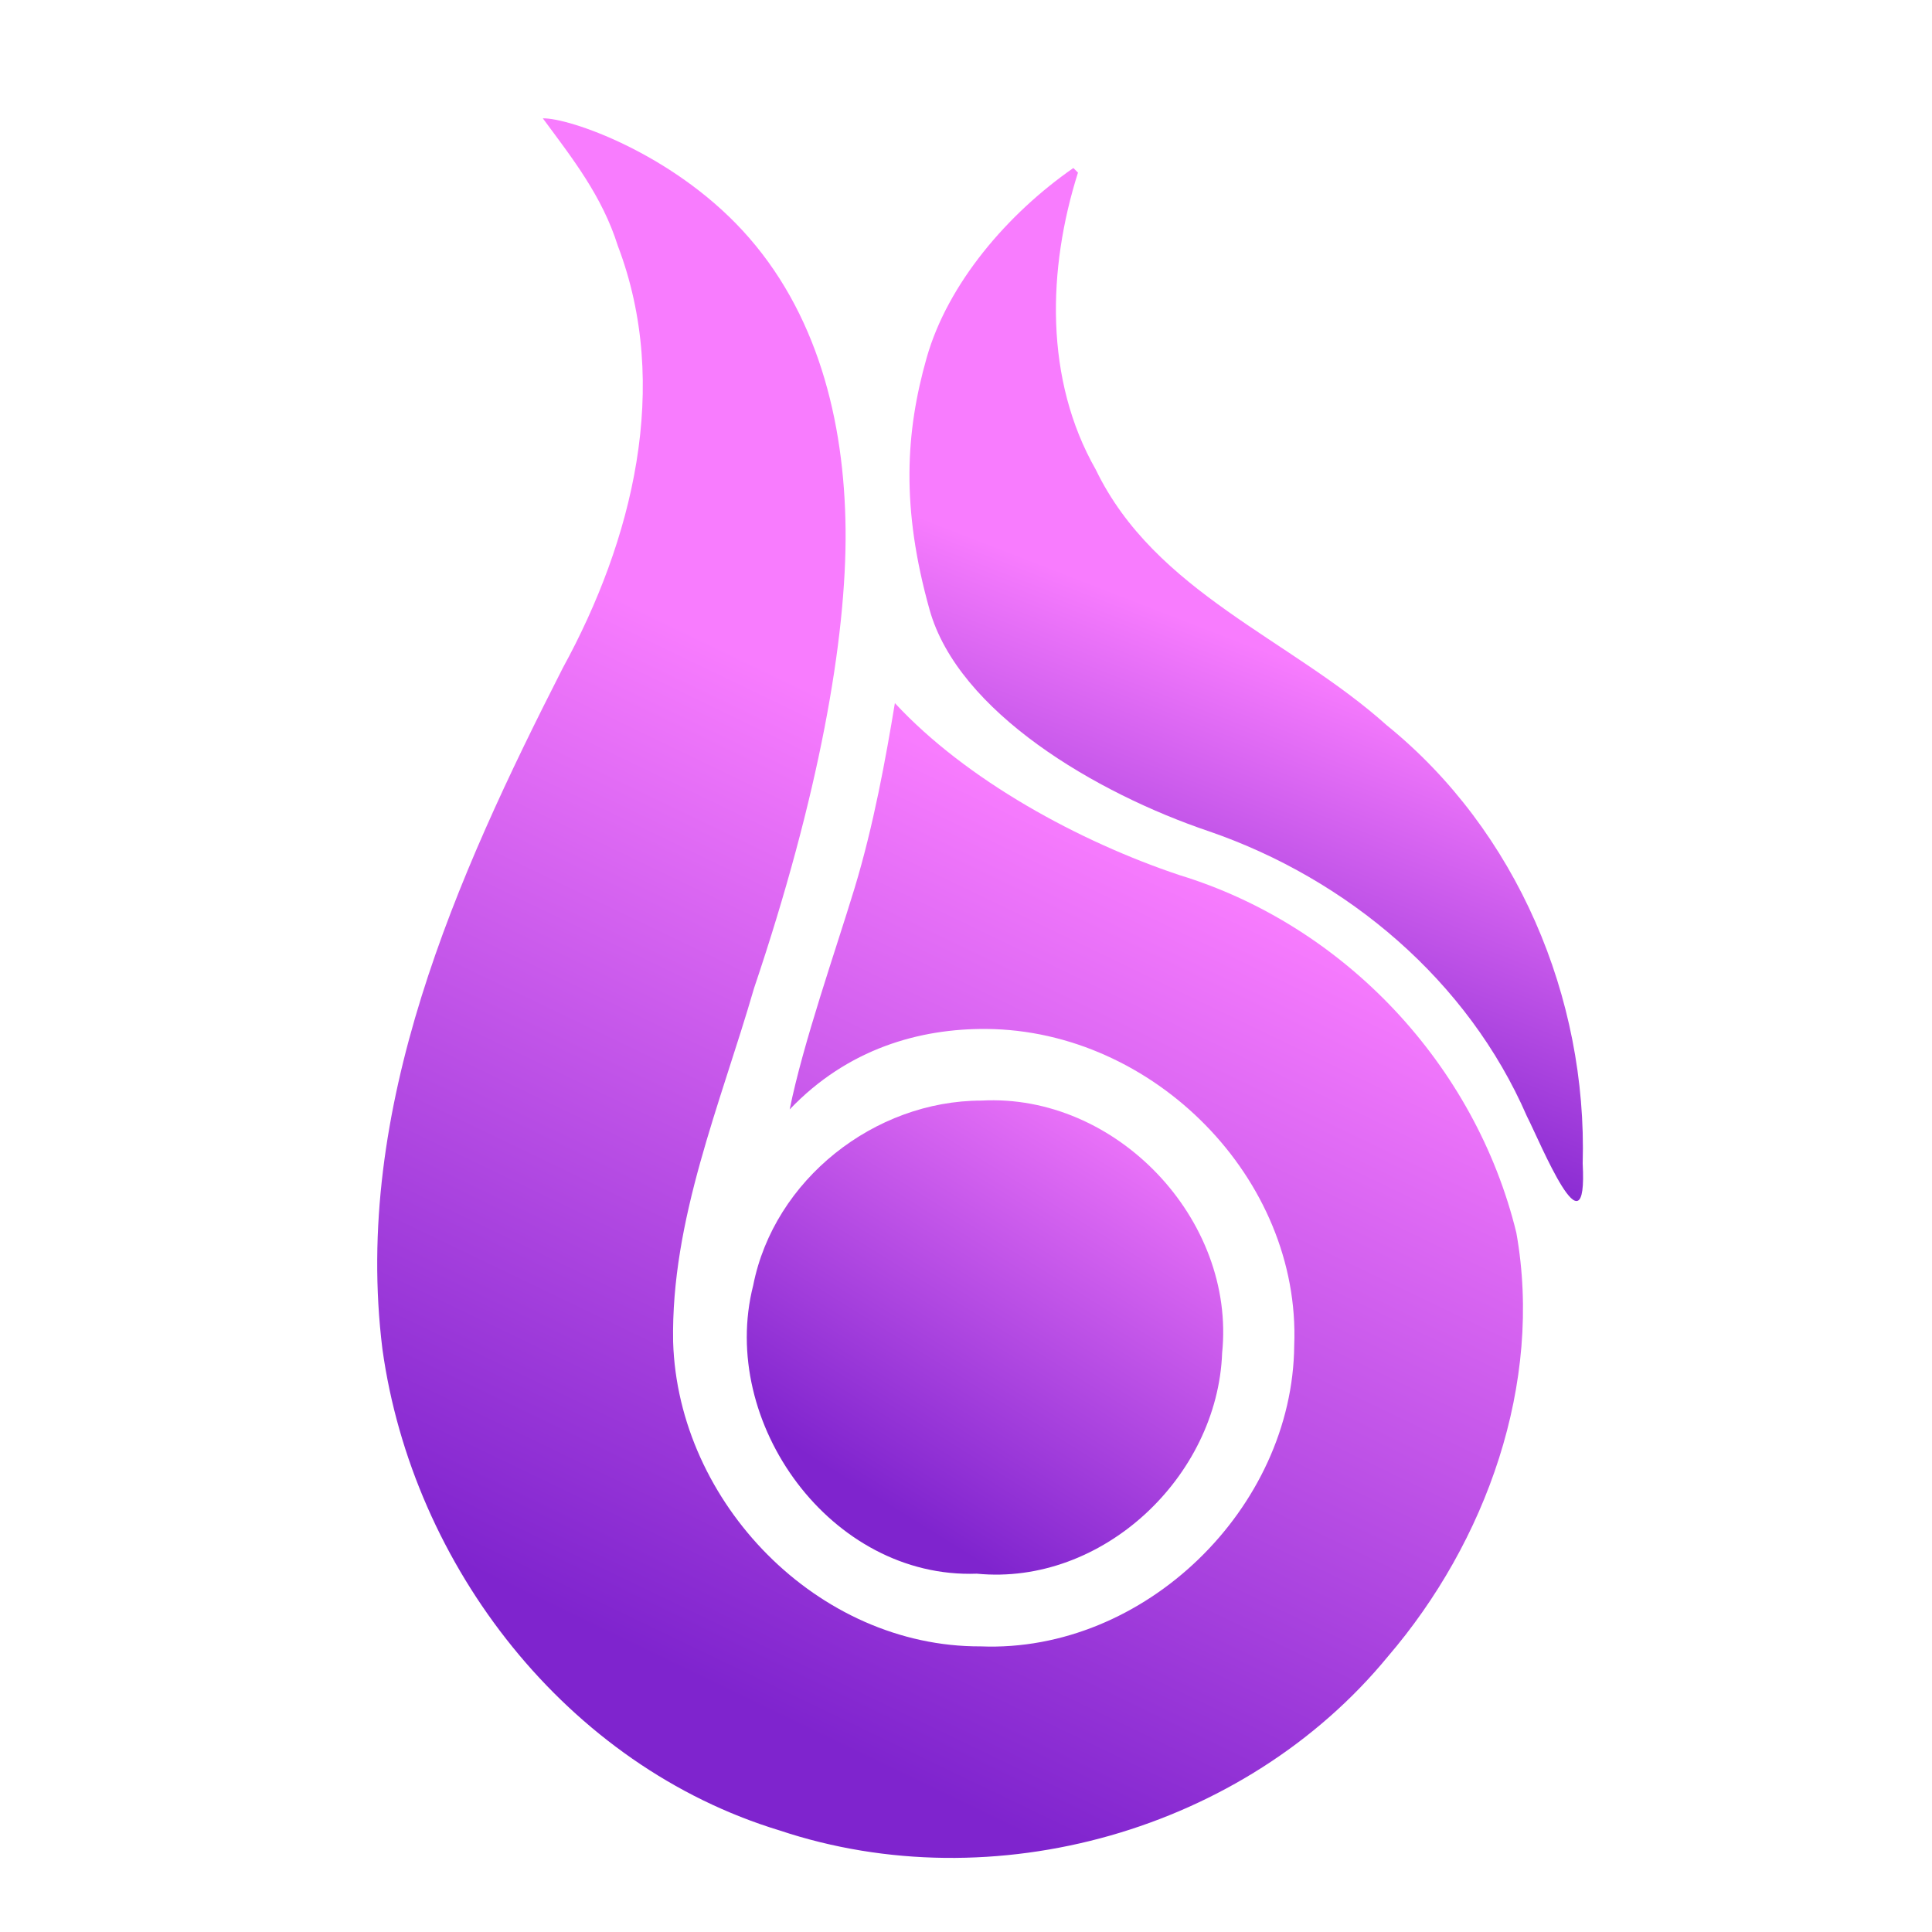
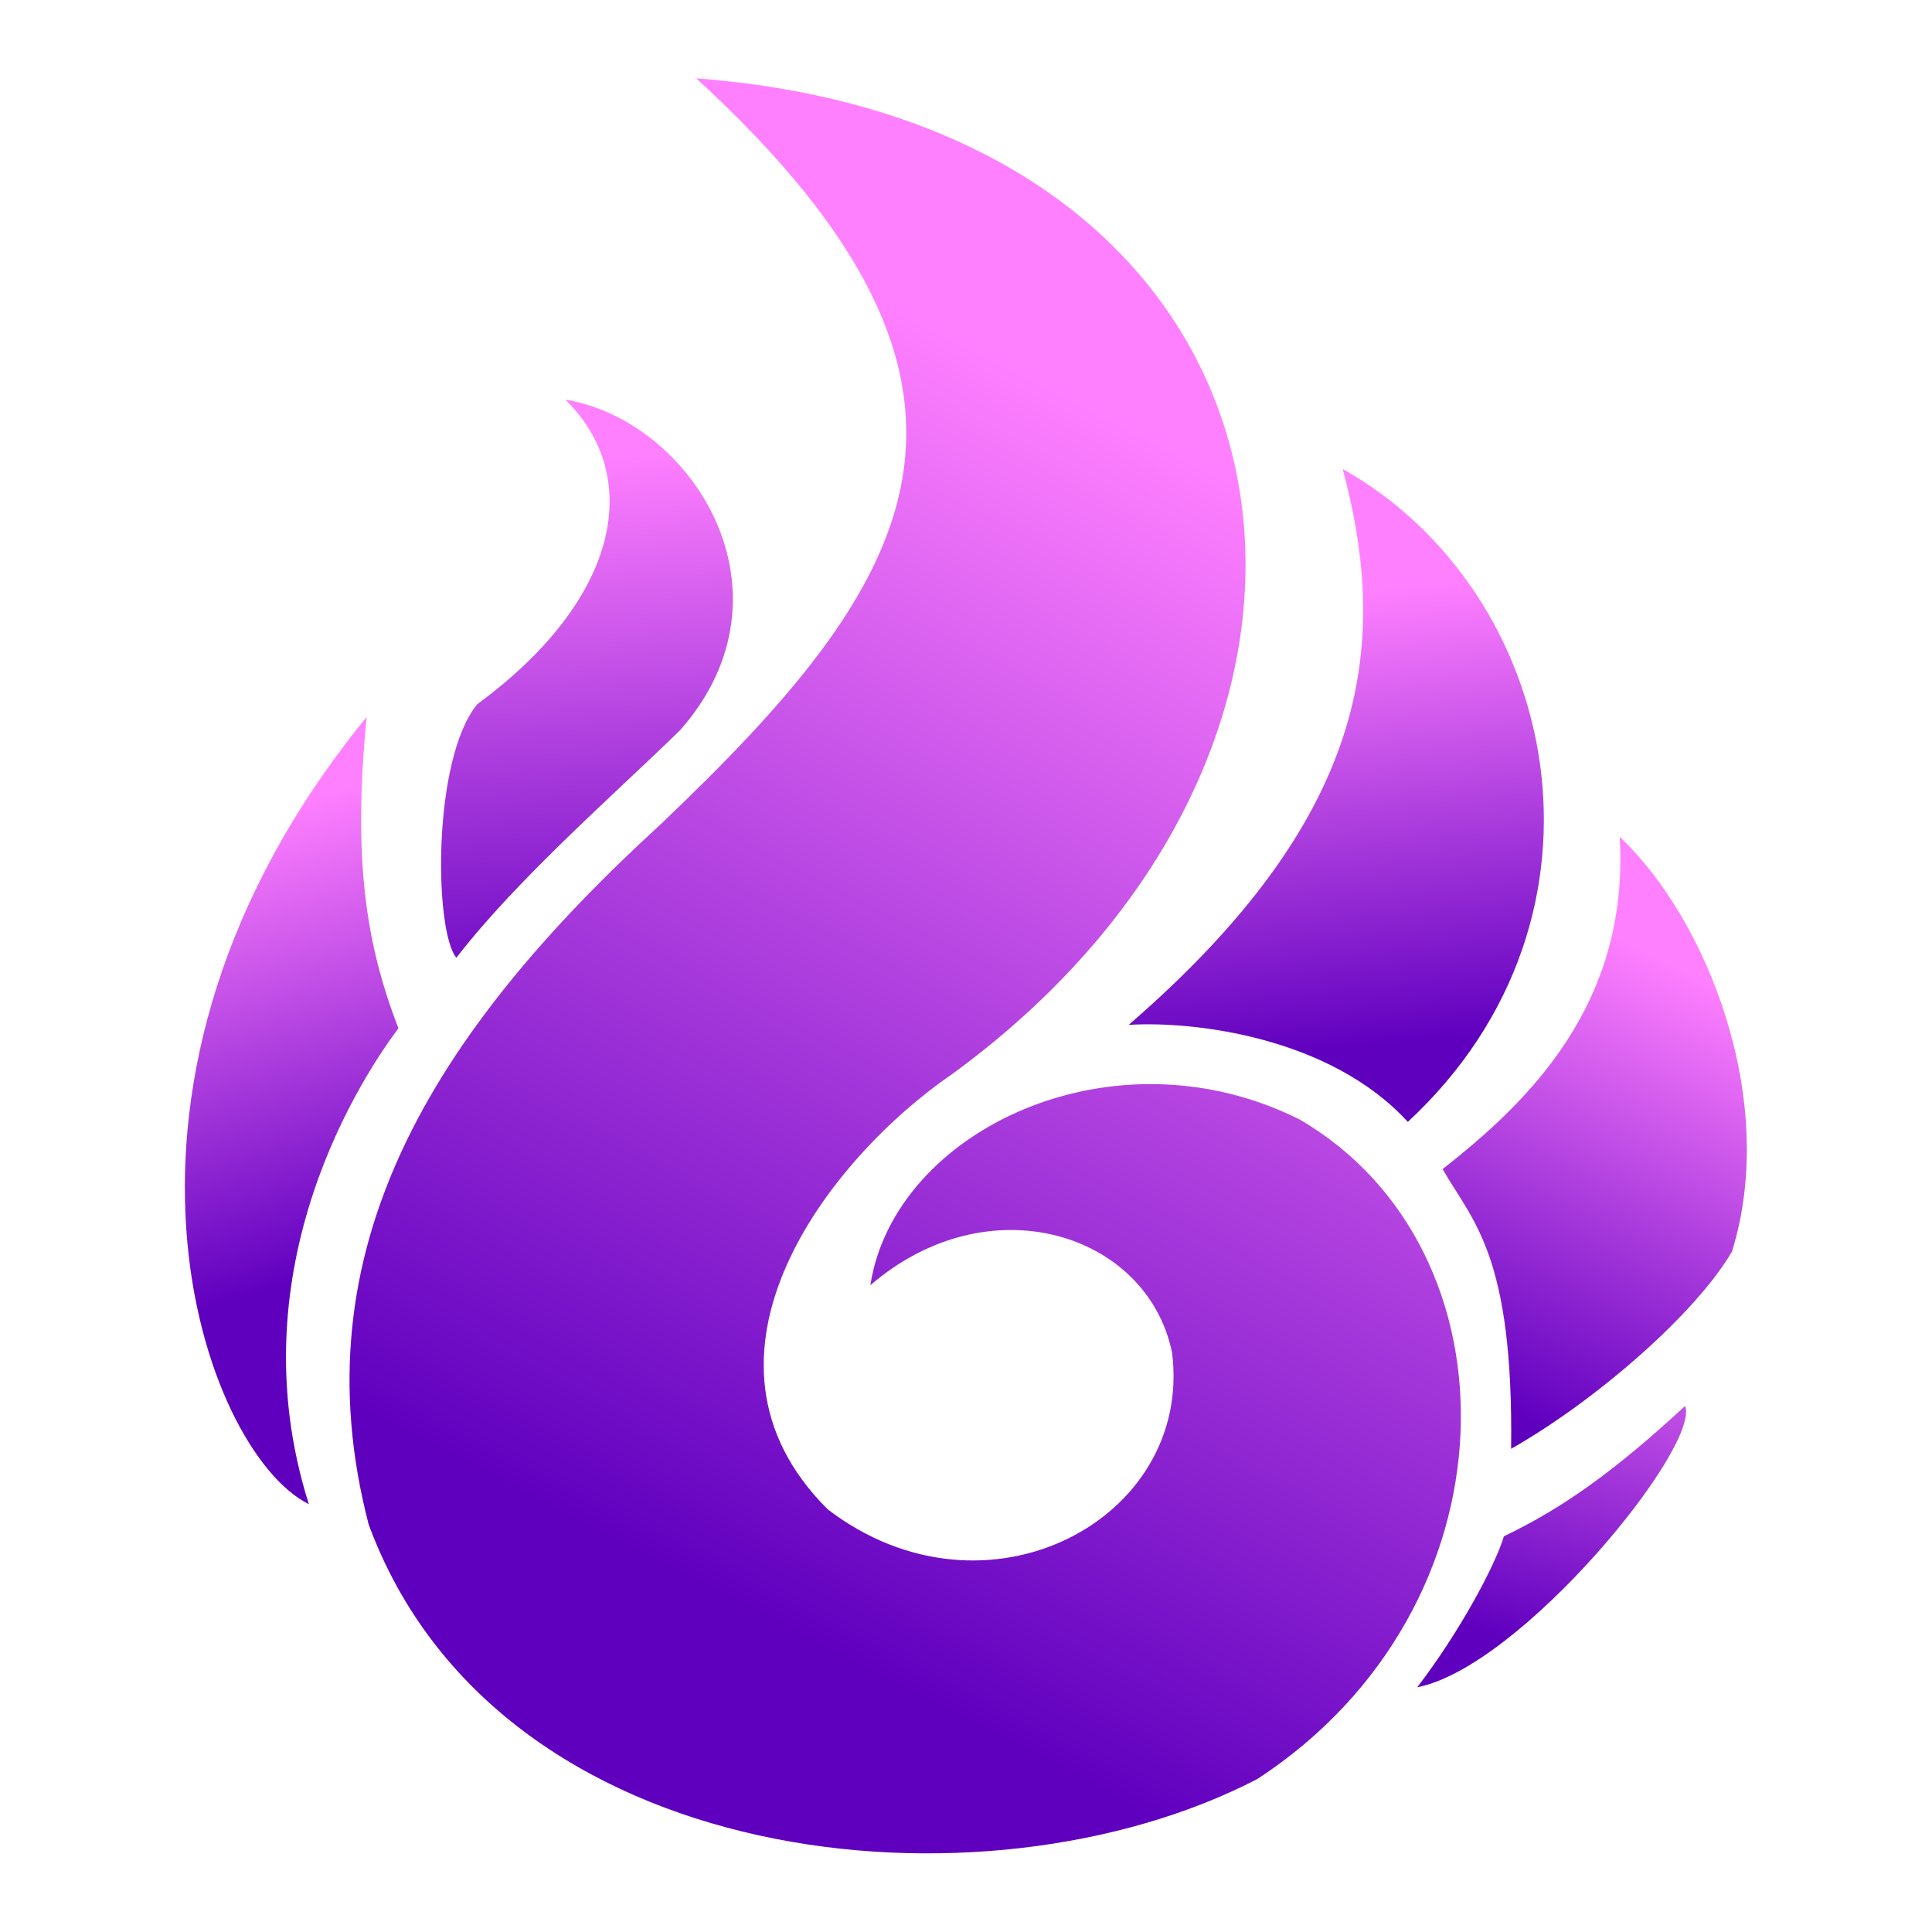
<svg xmlns="http://www.w3.org/2000/svg" xmlns:xlink="http://www.w3.org/1999/xlink" width="1024" height="1024">
  <defs>
-     <linearGradient xlink:href="#a" id="d" x1="269.585" x2="488.27" y1="847.204" y2="393.079" gradientTransform="translate(-17.83 -14.01)scale(1.03628)" gradientUnits="userSpaceOnUse" />
+     <linearGradient xlink:href="#a" id="b" x1="345.488" x2="326.393" y1="537.545" y2="278.277" gradientTransform="translate(25.645)" gradientUnits="userSpaceOnUse" />
    <linearGradient id="a">
-       <stop offset=".045" stop-color="#7f24ce" />
-       <stop offset="1" stop-color="#f87cfe" />
+       <stop offset="0" stop-color="#6000bf" />
+       <stop offset="1" stop-color="#ff80ff" />
    </linearGradient>
-     <linearGradient xlink:href="#a" id="c" x1="496.519" x2="635.831" y1="813.477" y2="589.778" gradientTransform="translate(-17.83 -14.01)scale(1.03628)" gradientUnits="userSpaceOnUse" />
-     <linearGradient xlink:href="#a" id="b" x1="635.831" x2="721.822" y1="589.778" y2="368.408" gradientTransform="translate(-17.83 -14.01)scale(1.03628)" gradientUnits="userSpaceOnUse" />
+     <linearGradient xlink:href="#a" id="c" x1="628.385" x2="605.516" y1="554.552" y2="345.675" gradientTransform="translate(25.645)" gradientUnits="userSpaceOnUse" />
+     <linearGradient xlink:href="#a" id="d" x1="711.173" x2="813.123" y1="702.796" y2="513.799" gradientTransform="translate(25.645)" gradientUnits="userSpaceOnUse" />
+     <linearGradient xlink:href="#a" id="e" x1="263.133" x2="199.507" y1="648.504" y2="445.445" gradientTransform="translate(25.645)" gradientUnits="userSpaceOnUse" />
+     <linearGradient xlink:href="#a" id="f" x1="760.851" x2="818.785" y1="829.706" y2="638.514" gradientTransform="translate(25.645)" gradientUnits="userSpaceOnUse" />
+     <linearGradient xlink:href="#a" id="g" x1="447.231" x2="722.686" y1="825.105" y2="341.161" gradientTransform="translate(25.645)" gradientUnits="userSpaceOnUse" />
  </defs>
-   <path fill="url(#b)" d="M568.904 89.049c-34.755 24.138-66.55 61.123-77.751 100.567s-13.626 79.433 1.545 133.558c15.172 54.125 88.045 97.183 148.257 117.495 73.416 25.327 137.083 79.066 168.316 150.939 7.286 14.202 32.339 76.178 29.588 25.145 2.5-88.033-34.945-176.536-103.863-232.354-50.885-45.69-122.768-70.396-154.211-135.492-27.227-47.76-25.614-106.295-9.437-157.417l-1.219-1.22z" paint-order="stroke fill markers" style="mix-blend-mode:normal" />
-   <path fill="url(#c)" d="M520.207 583.335c71.209-3.918 134.842 62.821 127.548 133.776-2.45 65.695-63.5 123.452-130.029 116.976-77.274 2.835-137.082-80.076-118.505-152.855 11.04-56.002 64.314-97.88 120.983-97.897z" paint-order="stroke fill markers" style="mix-blend-mode:normal" />
-   <path fill="url(#d)" d="m 287.709,62.723 c 15.876,21.464 31.445,41.24 39.726,67.501 28.37,74.372 7.785,156.373 -29.135,223.804 -56.55,111.042 -111.432,233.484 -95.612,361.024 15.98,115.215 97.874,220.939 210.59,255.147 113.148,37.77 246.447,0.148 322.31,-92.186 52.051,-60.68 82.366,-144.75 68.103,-224.644 -21.702,-88.837 -90.927,-162.766 -178.483,-189.522 -53.05,-17.726 -113.022,-50.278 -150.9,-91.191 -4.784,29.001 -11.279,64.886 -21.369,98.097 -10.09,33.211 -27.328,82.2 -34.39,117.265 30.721,-32.206 68.885,-42.918 104.222,-42.65 88.706,0.676 166.692,79.298 163.19,167.706 -0.717,86.334 -79.409,163.003 -166.145,159.543 -86.404,0.39 -160.458,-76.089 -163.045,-161.413 -1.183,-64.752 25.134,-126.072 42.88,-187.41 34.358,-101.83 49.095,-185.241 48.522,-243.119 C 447.601,222.797 433.087,165.037 393.623,122.227 355.618,80.999 301.685,62.452 287.709,62.723" paint-order="stroke fill markers" style="mix-blend-mode:normal" />
+   <g color="#000" paint-order="markers stroke fill">
+     <path fill="url(#b)" d="m 333.041,390.832 c 60.956,-49.645 68.888,-106.282 36.834,-141.001 52.955,9.639 98.778,89.197 48.017,153.006 -26.657,28.88 -68.133,68.803 -93.604,105.416 -9.271,-12.442 -10.125,-91.913 8.753,-117.421 z" style="-inkscape-stroke:none" transform="matrix(1.26737 0 0 1.14468 -169.116 -74.144)" />
+     <path fill="url(#c)" d="m 605.468,539.317 c 99.495,-95.417 109.652,-174.007 89.512,-257.379 90.54,56.344 120.323,206.655 27.218,302.306 -32.452,-39.308 -89.422,-46.801 -116.73,-44.926 z" style="-inkscape-stroke:none" transform="matrix(1.26737 0 0 1.14468 -169.116 -74.144)" />
+     <path fill="url(#d)" d="m 765.397,735.61 c 1.027,-90.005 -16.07,-105.169 -28.652,-129.511 34.981,-30.439 78.22,-75.638 74.074,-153.8 36.265,37.795 66.663,121.656 46.942,191.96 -14.859,28.349 -56.524,68.798 -92.364,91.35 z" style="-inkscape-stroke:none" transform="matrix(1.26737 0 0 1.14468 -169.116 -74.144)" />
+     <path fill="url(#e)" d="m 286.772,396.801 c -5.933,67.162 -0.014,105.765 13.279,144.12 C 286.963,560.259 230.933,650.697 262.607,761.242 218.558,737.233 161.826,566.002 286.772,396.801 Z" style="-inkscape-stroke:none" transform="matrix(1.26737 0 0 1.14468 -169.116 -74.144)" />
+     <path fill="url(#f)" d="m 726.132,846.03 c 17.736,-25.59 32.55,-56.278 36.255,-69.905 25.026,-13.294 46.489,-30.414 75.78,-60.351 6.376,19.042 -68.605,120.855 -112.035,130.255 z" style="-inkscape-stroke:none" transform="matrix(1.26737 0 0 1.14468 -169.116 -74.144)" />
+     <path fill="url(#g)" d="m 287.624,770.662 c -29.781,-126.684 26.211,-227.139 122.275,-324.391 105.332,-111.102 158.665,-199.02 14.749,-345.209 261.967,21.801 302.853,302.608 107.166,460.898 -51.666,39.082 -116.359,131.072 -52.202,201.699 66.221,56.081 152.881,4.625 143.984,-72.616 C 613.313,635.784 547.105,612.403 497.426,659.869 507.381,588.255 598.947,539.692 677.165,583.255 770.053,643.46 769.049,809.072 659.32,888.466 545.235,954.136 341.346,931.823 287.624,770.662 Z" style="-inkscape-stroke:none" transform="matrix(1.26737 0 0 1.14468 -169.116 -74.144)" />
+   </g>
</svg>
